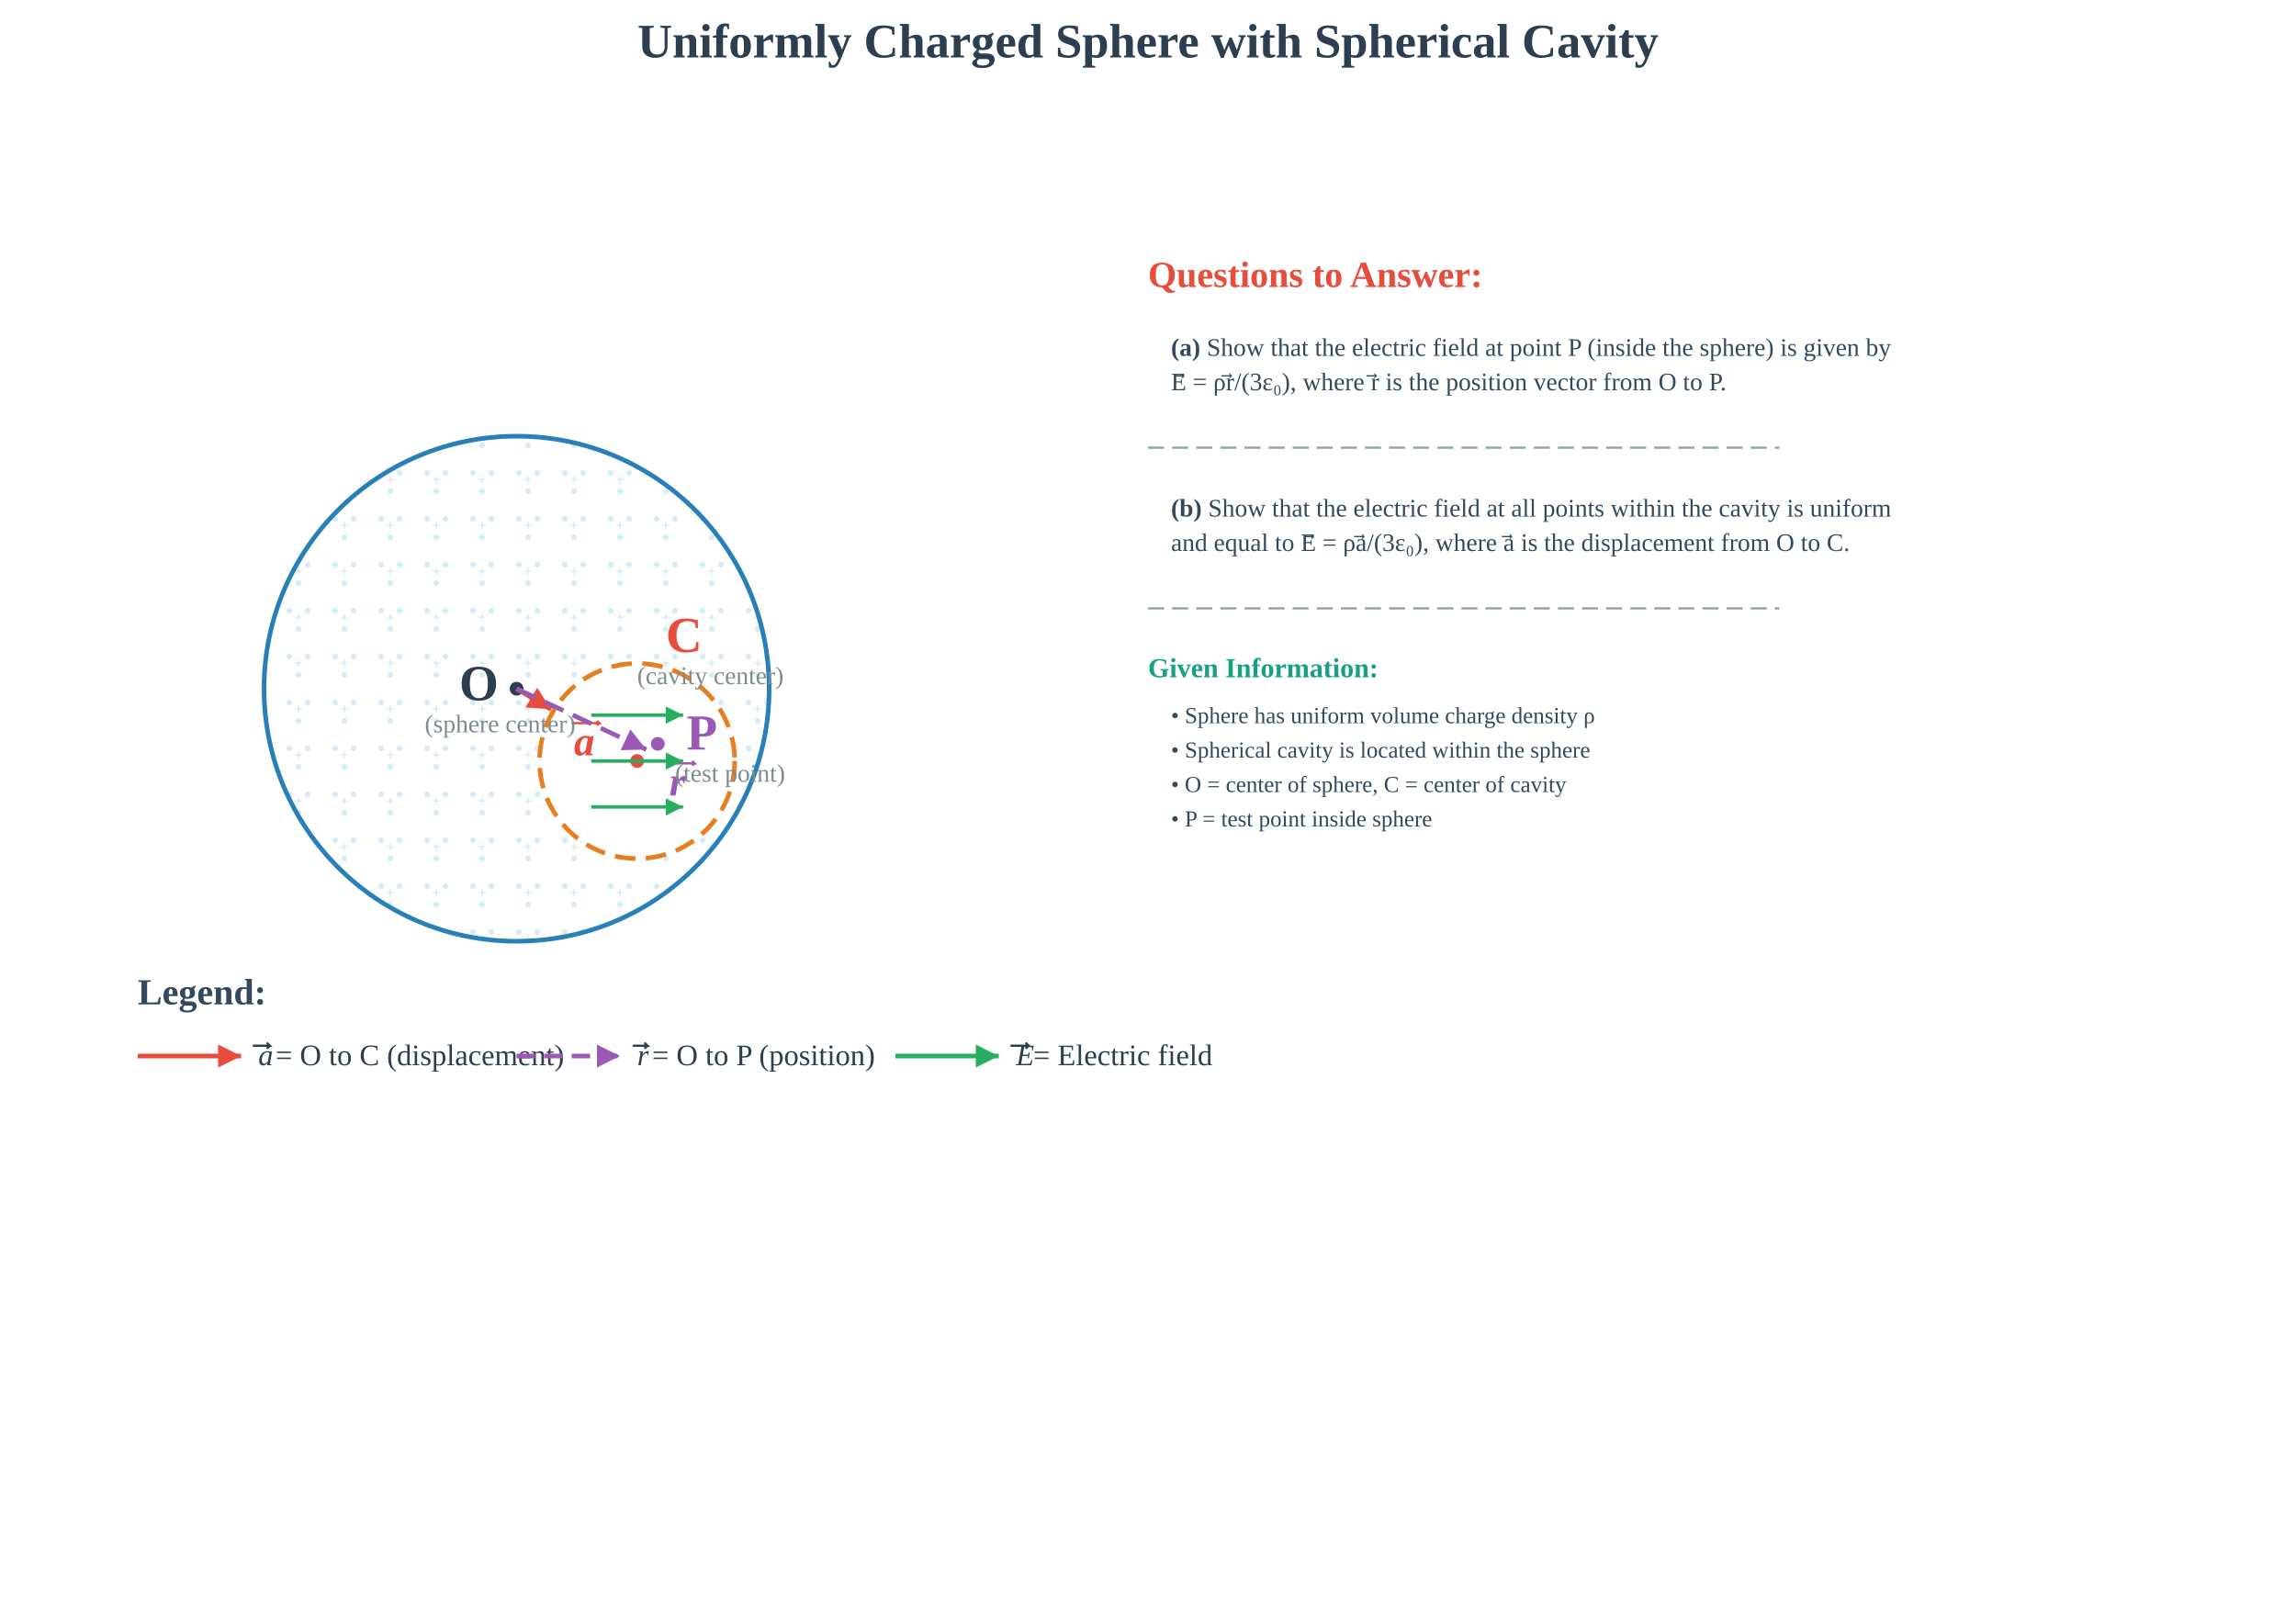
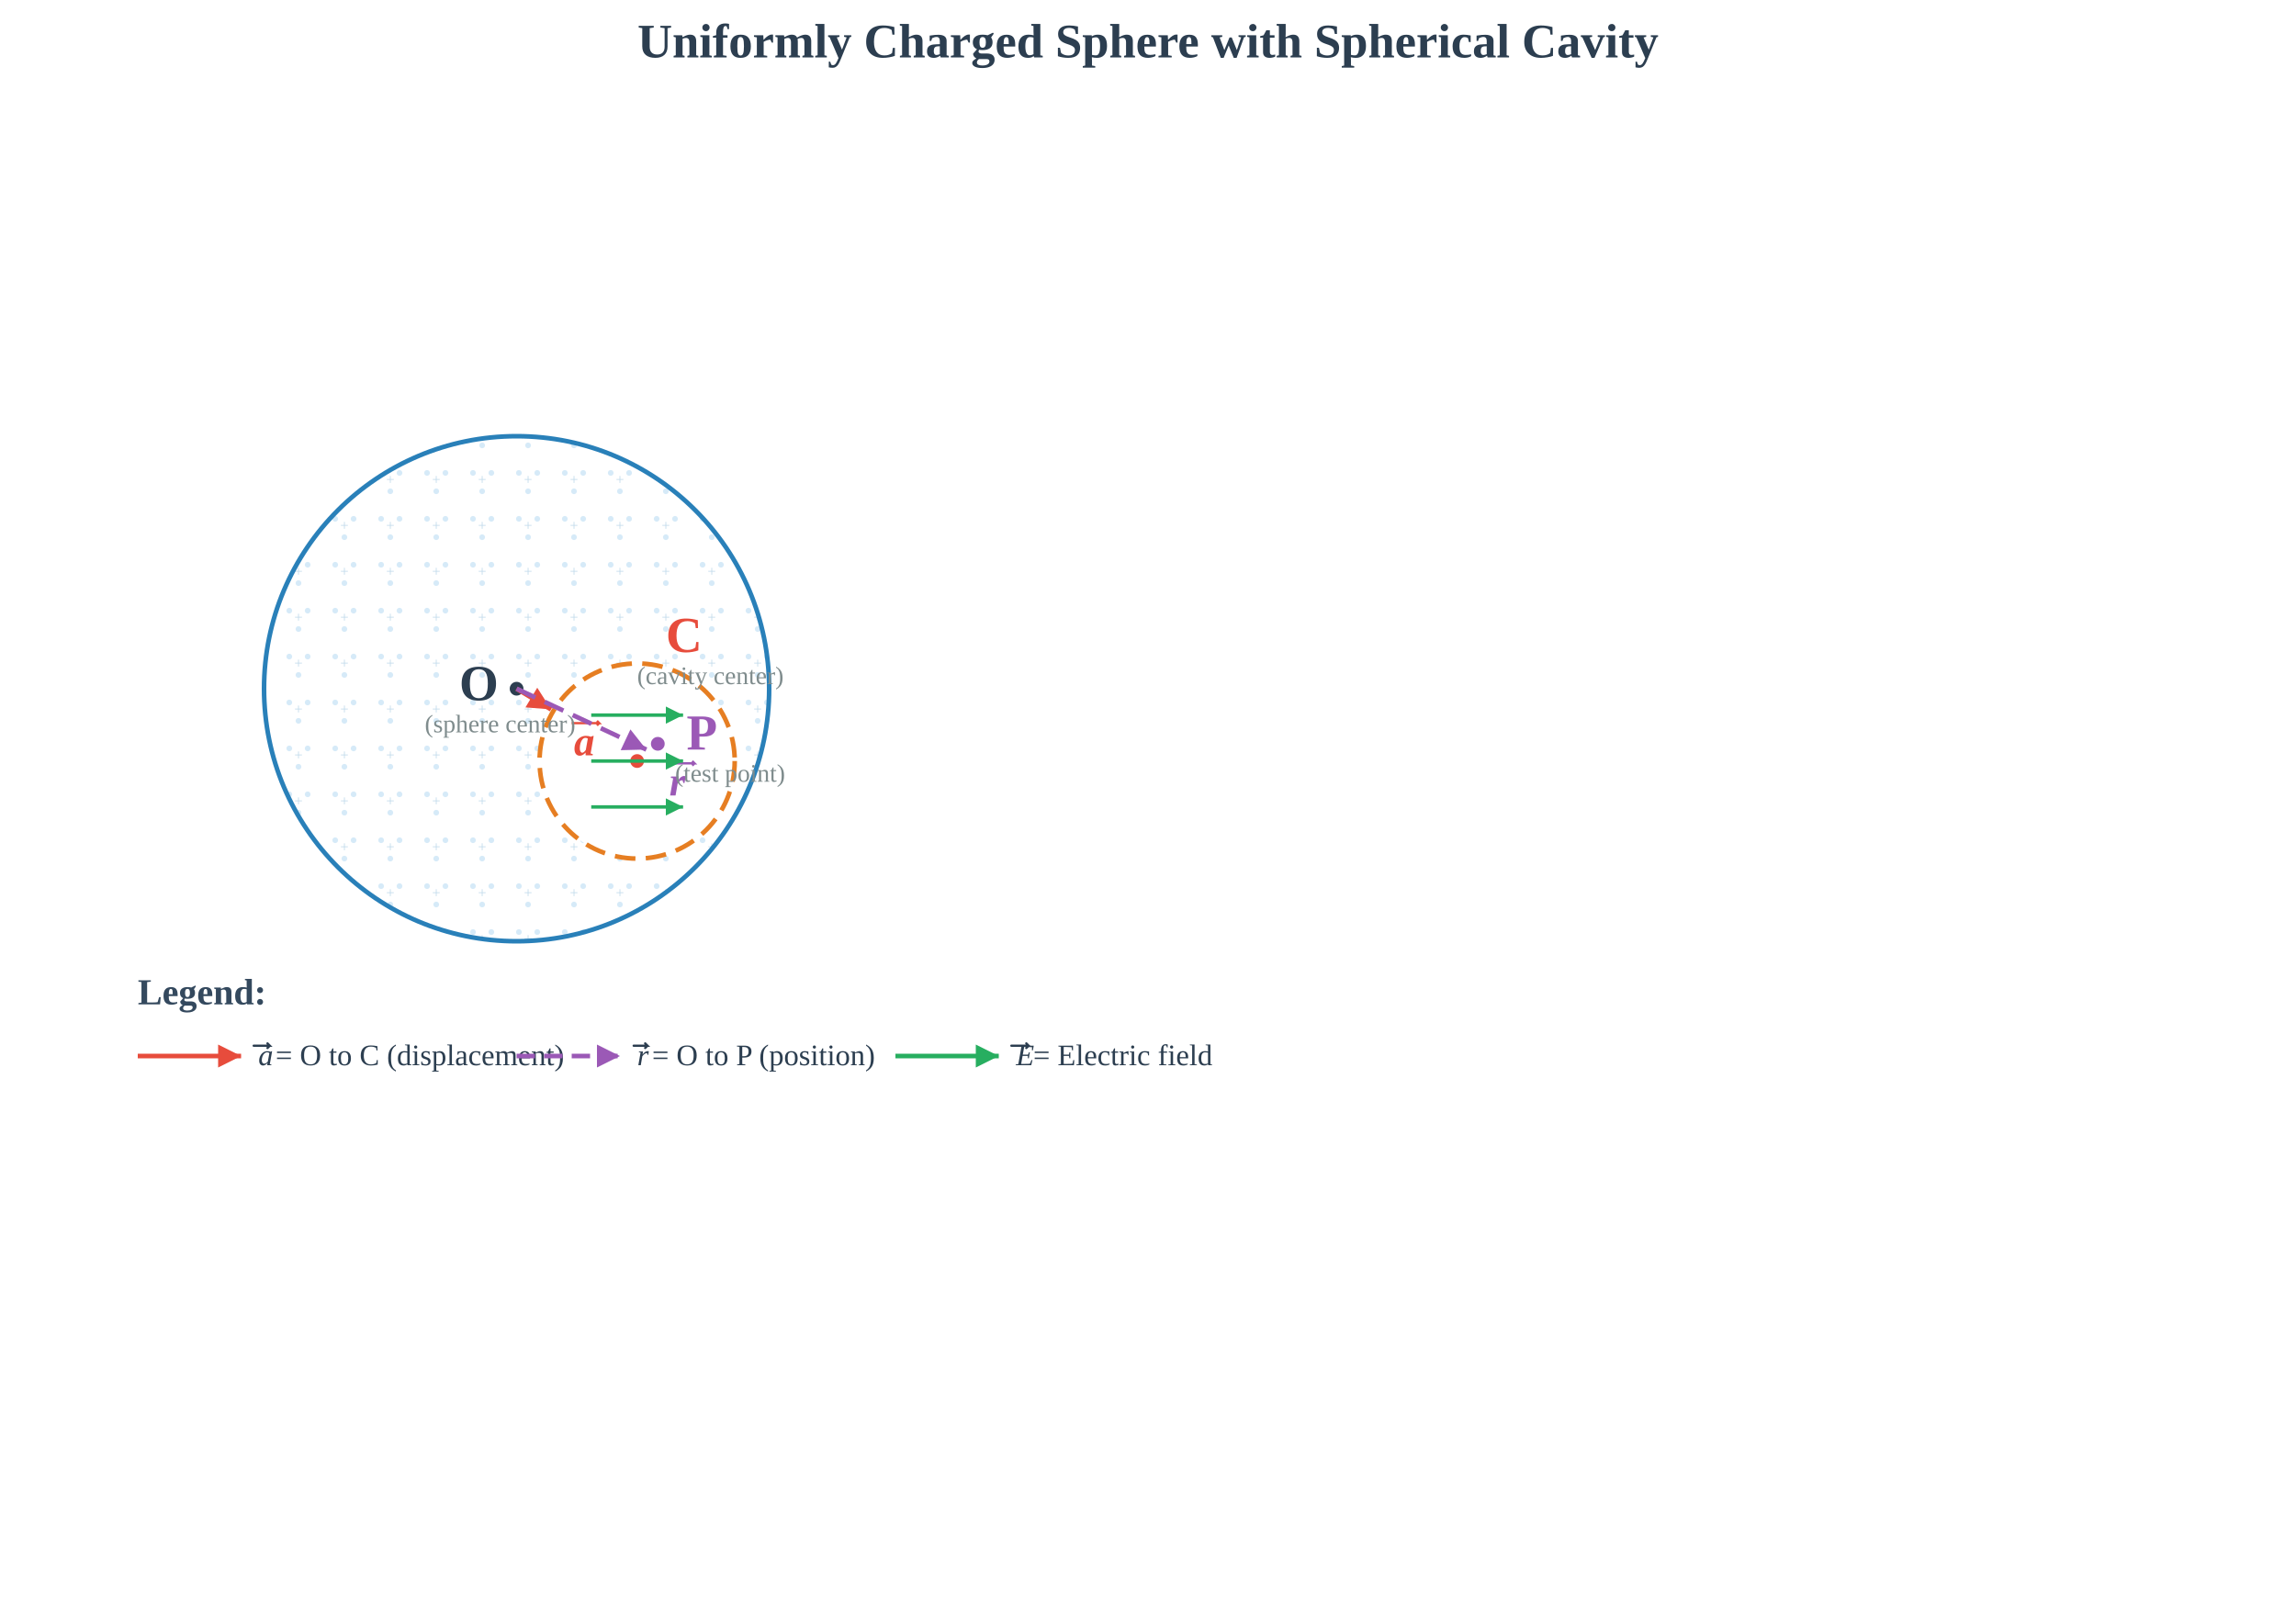
<svg xmlns="http://www.w3.org/2000/svg" viewBox="0 0 2000 1400">
  <rect width="2000" height="1400" fill="#ffffff" />
  <defs>
    <marker id="arrowRed" markerWidth="5" markerHeight="5" refX="5" refY="2.5" orient="auto">
      <path d="M 0 0 L 5 2.5 L 0 5 z" fill="#e74c3c" />
    </marker>
    <marker id="arrowBlue" markerWidth="5" markerHeight="5" refX="5" refY="2.5" orient="auto">
      <path d="M 0 0 L 5 2.5 L 0 5 z" fill="#3498db" />
    </marker>
    <marker id="arrowGreen" markerWidth="5" markerHeight="5" refX="5" refY="2.5" orient="auto">
      <path d="M 0 0 L 5 2.5 L 0 5 z" fill="#27ae60" />
    </marker>
    <marker id="arrowPurple" markerWidth="5" markerHeight="5" refX="5" refY="2.5" orient="auto">
      <path d="M 0 0 L 5 2.5 L 0 5 z" fill="#9b59b6" />
    </marker>
    <pattern id="chargePattern" x="0" y="0" width="40" height="40" patternUnits="userSpaceOnUse">
      <circle cx="12" cy="12" r="2.5" fill="#3498db" opacity="0.2" />
      <circle cx="28" cy="12" r="2.5" fill="#3498db" opacity="0.2" />
      <circle cx="20" cy="28" r="2.5" fill="#3498db" opacity="0.2" />
      <text x="20" y="22" font-size="13" fill="#2980b9" text-anchor="middle" opacity="0.3">+</text>
    </pattern>
  </defs>
  <text x="1000.0" y="50" text-anchor="middle" font-size="42" font-weight="bold" fill="#2c3e50">Uniformly Charged Sphere with Spherical Cavity</text>
  <circle cx="450" cy="600" r="220" fill="url(#chargePattern)" stroke="#2980b9" stroke-width="4" />
  <circle cx="555" cy="663" r="85" fill="white" stroke="#e67e22" stroke-width="4" stroke-dasharray="18,9" />
  <circle cx="450" cy="600" r="6" fill="#2c3e50" />
  <circle cx="555" cy="663" r="6" fill="#e74c3c" />
  <circle cx="573" cy="648" r="6" fill="#9b59b6" />
  <g>
    <line x1="450" y1="600" x2="480" y2="618" stroke="#e74c3c" stroke-width="4" marker-end="url(#arrowRed)" />
    <text x="500" y="658" font-size="36" font-weight="bold" font-style="italic" fill="#e74c3c">a</text>
    <path d="M 498 630 L 522 630 L 520 628 M 522 630 L 520 632" stroke="#e74c3c" stroke-width="2" fill="none" />
  </g>
  <g>
    <line x1="450" y1="600" x2="563" y2="653" stroke="#9b59b6" stroke-width="4" stroke-dasharray="18,9" marker-end="url(#arrowPurple)" />
    <text x="583" y="693" font-size="36" font-weight="bold" font-style="italic" fill="#9b59b6">r</text>
    <path d="M 581 665 L 605 665 L 603 663 M 605 665 L 603 667" stroke="#9b59b6" stroke-width="2" fill="none" />
  </g>
  <line x1="515" y1="623" x2="595" y2="623" stroke="#27ae60" stroke-width="3" marker-end="url(#arrowGreen)" />
  <line x1="515" y1="663" x2="595" y2="663" stroke="#27ae60" stroke-width="3" marker-end="url(#arrowGreen)" />
  <line x1="515" y1="703" x2="595" y2="703" stroke="#27ae60" stroke-width="3" marker-end="url(#arrowGreen)" />
  <text x="400" y="610" font-size="44" font-weight="bold" fill="#2c3e50">O</text>
  <text x="370" y="638" font-size="22" fill="#7f8c8d">(sphere center)</text>
  <text x="580" y="568" font-size="44" font-weight="bold" fill="#e74c3c">C</text>
  <text x="555" y="596" font-size="22" fill="#7f8c8d">(cavity center)</text>
  <text x="598" y="653" font-size="44" font-weight="bold" fill="#9b59b6">P</text>
  <text x="588" y="681" font-size="22" fill="#7f8c8d">(test point)</text>
-   <g id="questions">
-     <text x="1000" y="250" font-size="32" font-weight="bold" fill="#e74c3c">Questions to Answer:</text>
-     <text x="1020" y="310" font-size="22" fill="#34495e">
-       <tspan font-weight="bold">(a)</tspan> Show that the electric field at point P (inside the sphere) is given by
-   </text>
-     <text x="1020" y="340" font-size="22" fill="#34495e">
-     E⃗ = ρr⃗/(3ε₀), where r⃗ is the position vector from O to P.
-   </text>
-     <line x1="1000" y1="390" x2="1550" y2="390" stroke="#95a5a6" stroke-width="2" stroke-dasharray="14,7" />
-     <text x="1020" y="450" font-size="22" fill="#34495e">
-       <tspan font-weight="bold">(b)</tspan> Show that the electric field at all points within the cavity is uniform
-   </text>
-     <text x="1020" y="480" font-size="22" fill="#34495e">
-     and equal to E⃗ = ρa⃗/(3ε₀), where a⃗ is the displacement from O to C.
-   </text>
-     <line x1="1000" y1="530" x2="1550" y2="530" stroke="#95a5a6" stroke-width="2" stroke-dasharray="14,7" />
-     <text x="1000" y="590" font-size="24" font-weight="bold" fill="#16a085">Given Information:</text>
-     <text x="1020" y="630" font-size="20" fill="#34495e">• Sphere has uniform volume charge density ρ</text>
-     <text x="1020" y="660" font-size="20" fill="#34495e">• Spherical cavity is located within the sphere</text>
-     <text x="1020" y="690" font-size="20" fill="#34495e">• O = center of sphere, C = center of cavity</text>
-     <text x="1020" y="720" font-size="20" fill="#34495e">• P = test point inside sphere</text>
-   </g>
  <g id="legend">
    <text x="120" y="875" font-size="32" font-weight="bold" fill="#34495e">Legend:</text>
    <line x1="120" y1="920" x2="210" y2="920" stroke="#e74c3c" stroke-width="4" marker-end="url(#arrowRed)" />
    <g>
      <text x="225" y="928" font-size="26" fill="#2c3e50" font-style="italic">a</text>
      <path d="M 221 911 L 235 911 L 233 909 M 235 911 L 233 913" stroke="#2c3e50" stroke-width="2" fill="none" stroke-linecap="round" />
      <text x="240" y="928" font-size="26" fill="#2c3e50"> = O to C (displacement)</text>
    </g>
    <line x1="450" y1="920" x2="540" y2="920" stroke="#9b59b6" stroke-width="4" stroke-dasharray="16,8" marker-end="url(#arrowPurple)" />
    <g>
      <text x="555" y="928" font-size="26" fill="#2c3e50" font-style="italic">r</text>
      <path d="M 552 911 L 564 911 L 562 909 M 564 911 L 562 913" stroke="#2c3e50" stroke-width="2" fill="none" stroke-linecap="round" />
      <text x="568" y="928" font-size="26" fill="#2c3e50"> = O to P (position)</text>
    </g>
    <line x1="780" y1="920" x2="870" y2="920" stroke="#27ae60" stroke-width="4" marker-end="url(#arrowGreen)" />
    <g>
      <text x="885" y="928" font-size="26" fill="#2c3e50" font-style="italic">E</text>
      <path d="M 881 911 L 896 911 L 894 909 M 896 911 L 894 913" stroke="#2c3e50" stroke-width="2" fill="none" stroke-linecap="round" />
      <text x="900" y="928" font-size="26" fill="#2c3e50"> = Electric field</text>
    </g>
  </g>
</svg>
